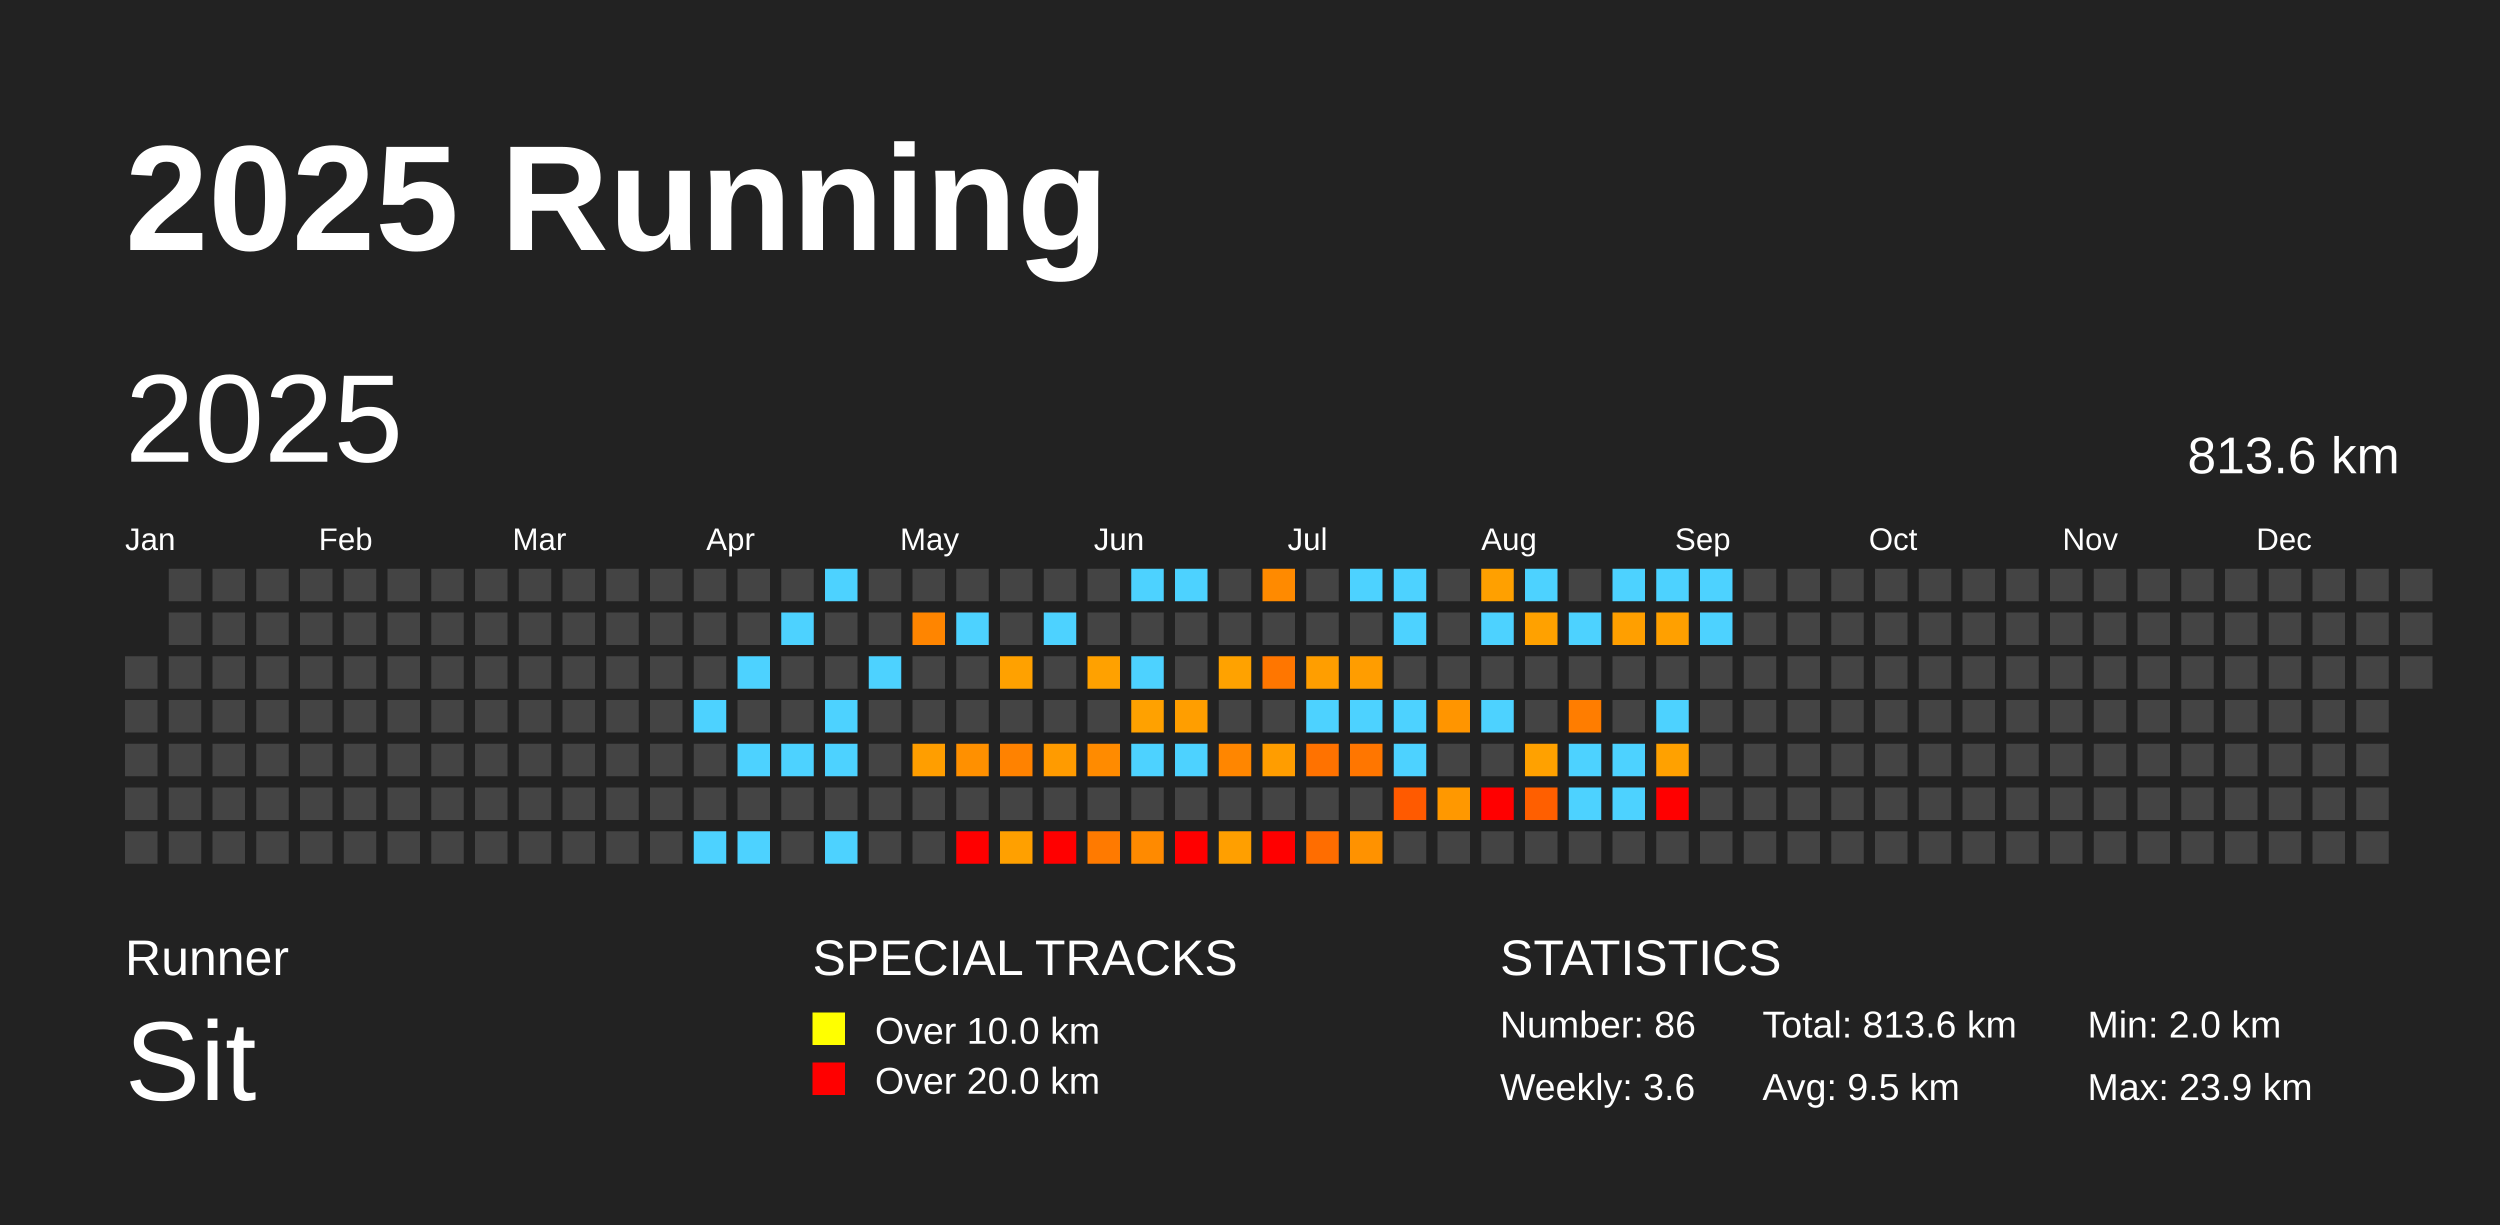
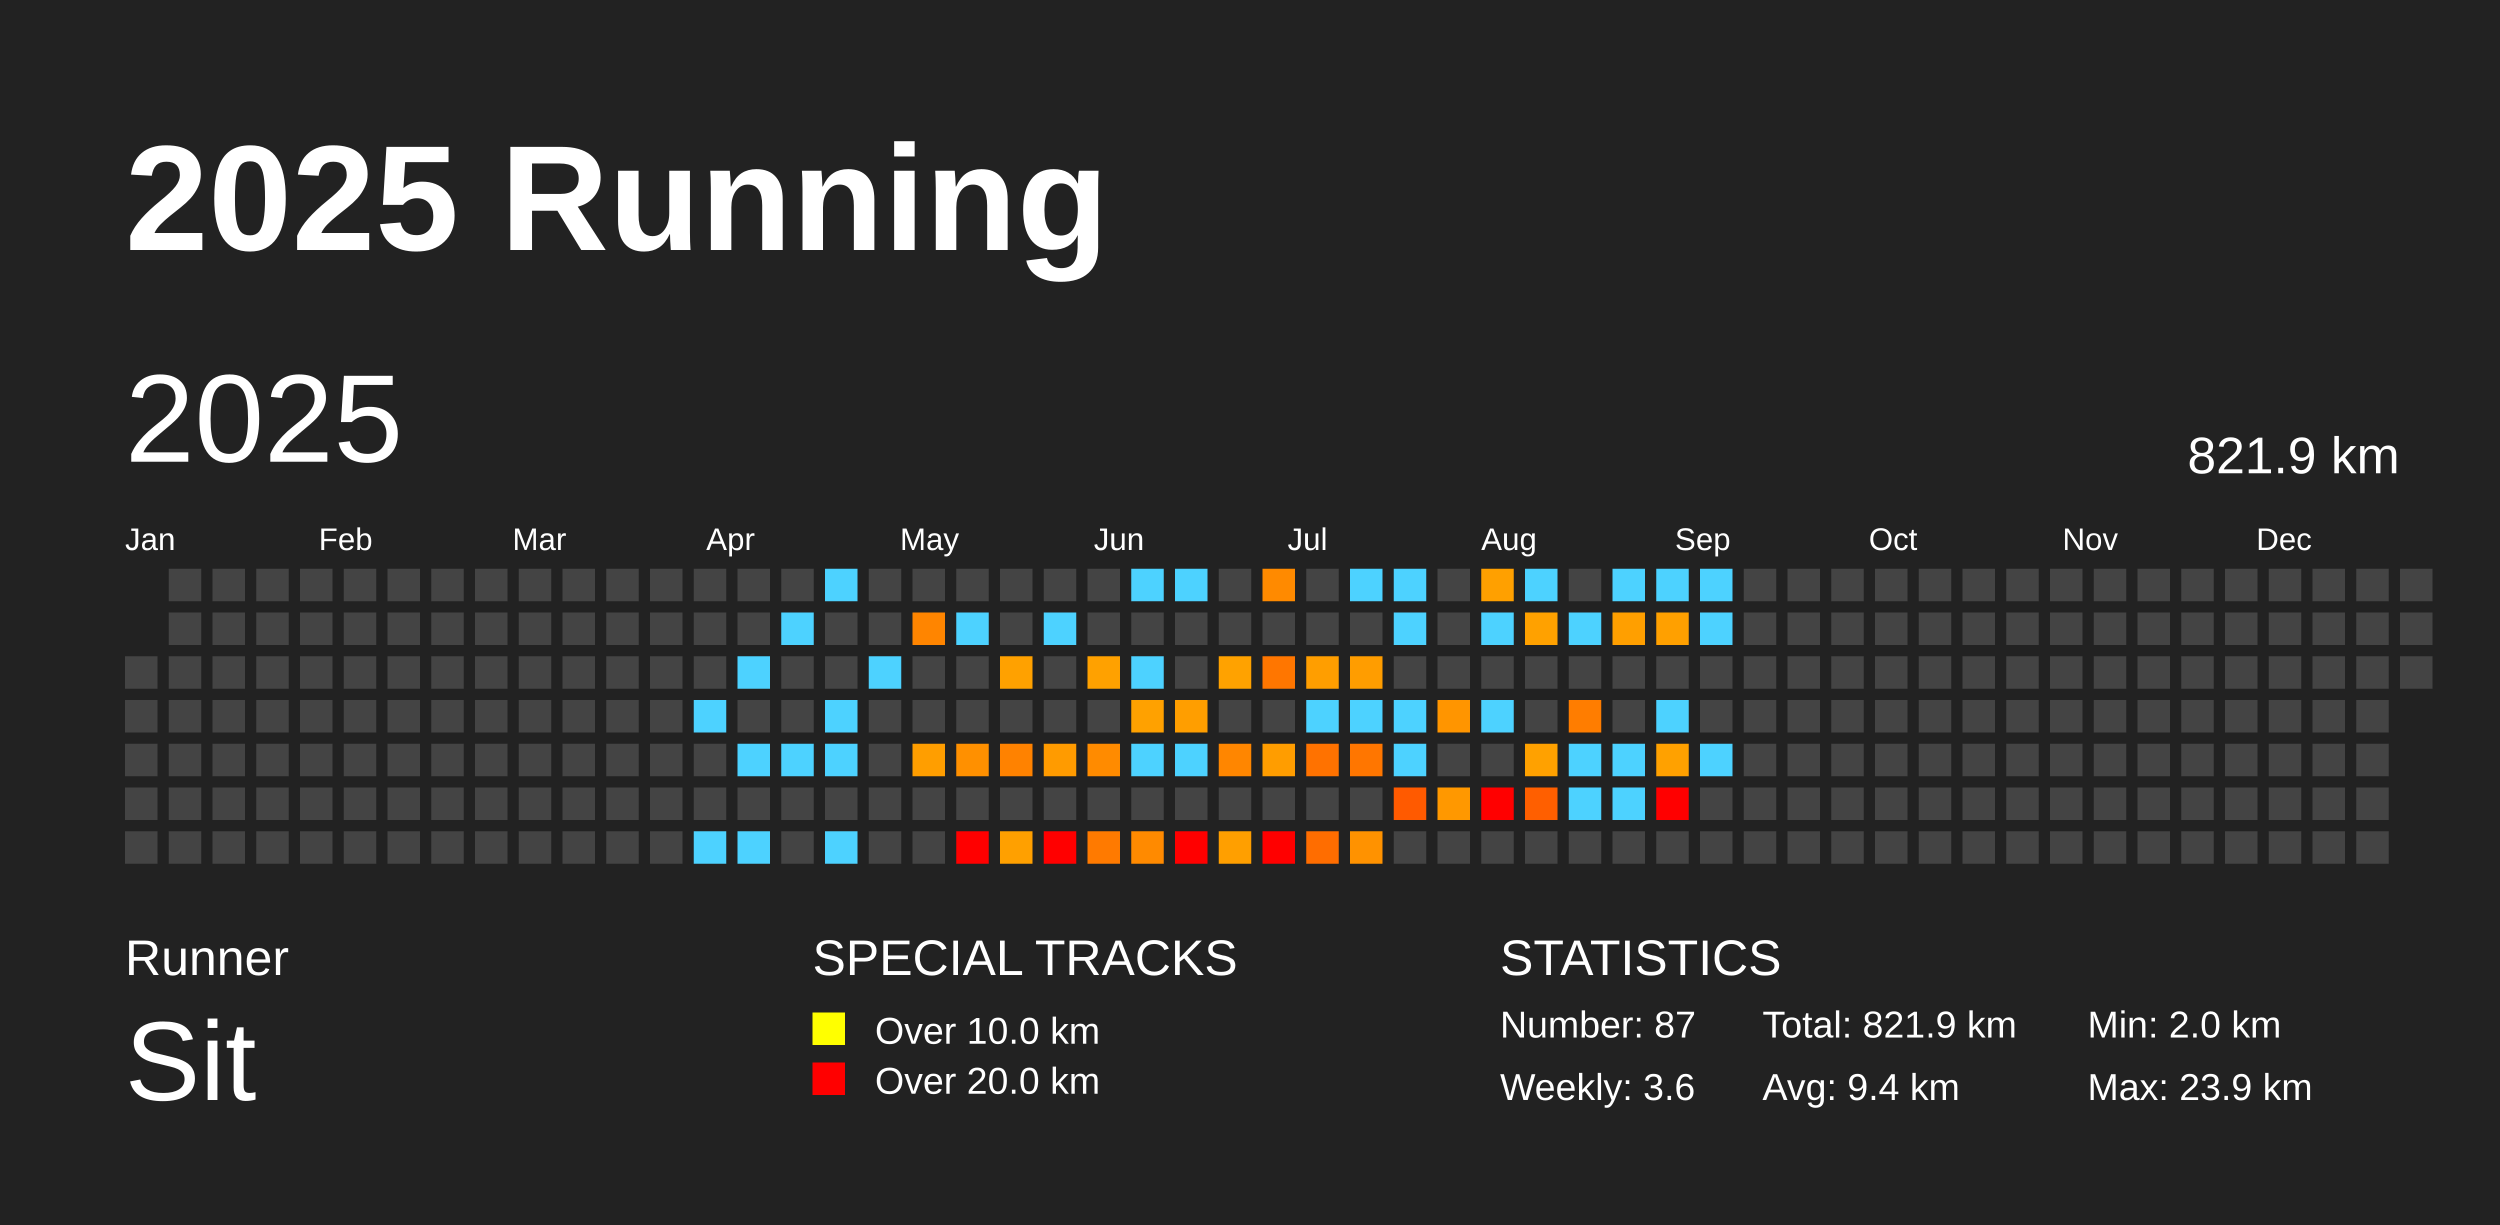
<svg xmlns="http://www.w3.org/2000/svg" baseProfile="full" height="98mm" version="1.1" viewBox="0,0,200,98" width="200mm">
  <defs />
  <rect fill="#222222" height="98" width="200" x="0" y="0" />
  <text fill="#FFFFFF" style="font-size:12px; font-family:Arial; font-weight:bold;" x="10" y="20">2025 Running</text>
  <text fill="#FFFFFF" style="font-size:4px; font-family:Arial" x="10" y="78">Runner</text>
  <text fill="#FFFFFF" style="font-size:9px; font-family:Arial" x="10" y="88">Sit</text>
  <text fill="#FFFFFF" style="font-size:4px; font-family:Arial" x="65" y="78">SPECIAL TRACKS</text>
  <rect fill="yellow" height="2.6" width="2.6" x="65" y="81" />
  <text fill="#FFFFFF" style="font-size:3px; font-family:Arial" x="70" y="83.5">Over 10.0 km</text>
  <rect fill="red" height="2.6" width="2.6" x="65" y="85" />
  <text fill="#FFFFFF" style="font-size:3px; font-family:Arial" x="70" y="87.5">Over 20.0 km</text>
  <text fill="#FFFFFF" style="font-size:4px; font-family:Arial" x="120" y="78">STATISTICS</text>
-   <text fill="#FFFFFF" style="font-size:3px; font-family:Arial" x="120" y="83">Number: 86</text>
+   <text fill="#FFFFFF" style="font-size:3px; font-family:Arial" x="120" y="83">Number: 87</text>
  <text fill="#FFFFFF" style="font-size:3px; font-family:Arial" x="120" y="88">Weekly: 3.6</text>
-   <text fill="#FFFFFF" style="font-size:3px; font-family:Arial" x="141" y="83">Total: 813.6 km</text>
-   <text fill="#FFFFFF" style="font-size:3px; font-family:Arial" x="141" y="88">Avg: 9.5 km</text>
+   <text fill="#FFFFFF" style="font-size:3px; font-family:Arial" x="141" y="83">Total: 821.9 km</text>
+   <text fill="#FFFFFF" style="font-size:3px; font-family:Arial" x="141" y="88">Avg: 9.4 km</text>
  <text fill="#FFFFFF" style="font-size:3px; font-family:Arial" x="167" y="83">Min: 2.0 km</text>
  <text fill="#FFFFFF" style="font-size:3px; font-family:Arial" x="167" y="88">Max: 23.9 km</text>
  <text dominant-baseline="hanging" fill="#FFFFFF" style="font-size:10.0px; font-family:Arial;" x="10" y="30">2025</text>
-   <text dominant-baseline="hanging" fill="#FFFFFF" style="font-size:4.125px; font-family:Arial;" x="175" y="35">813.6 km</text>
+   <text dominant-baseline="hanging" fill="#FFFFFF" style="font-size:4.125px; font-family:Arial;" x="175" y="35">821.9 km</text>
  <text fill="#FFFFFF" style="font-size:2.5px; font-family:Arial" x="10.0" y="44">Jan</text>
  <text fill="#FFFFFF" style="font-size:2.5px; font-family:Arial" x="25.5" y="44">Feb</text>
  <text fill="#FFFFFF" style="font-size:2.5px; font-family:Arial" x="41.0" y="44">Mar</text>
  <text fill="#FFFFFF" style="font-size:2.5px; font-family:Arial" x="56.5" y="44">Apr</text>
  <text fill="#FFFFFF" style="font-size:2.5px; font-family:Arial" x="72.0" y="44">May</text>
  <text fill="#FFFFFF" style="font-size:2.5px; font-family:Arial" x="87.5" y="44">Jun</text>
  <text fill="#FFFFFF" style="font-size:2.5px; font-family:Arial" x="103.0" y="44">Jul</text>
  <text fill="#FFFFFF" style="font-size:2.5px; font-family:Arial" x="118.5" y="44">Aug</text>
  <text fill="#FFFFFF" style="font-size:2.5px; font-family:Arial" x="134.0" y="44">Sep</text>
  <text fill="#FFFFFF" style="font-size:2.5px; font-family:Arial" x="149.5" y="44">Oct</text>
  <text fill="#FFFFFF" style="font-size:2.5px; font-family:Arial" x="165.0" y="44">Nov</text>
  <text fill="#FFFFFF" style="font-size:2.5px; font-family:Arial" x="180.5" y="44">Dec</text>
  <rect fill="#444444" height="2.6" width="2.6" x="10.0" y="52.5" />
  <rect fill="#444444" height="2.6" width="2.6" x="10.0" y="56.0" />
  <rect fill="#444444" height="2.6" width="2.6" x="10.0" y="59.5" />
  <rect fill="#444444" height="2.6" width="2.6" x="10.0" y="63.0" />
  <rect fill="#444444" height="2.6" width="2.6" x="10.0" y="66.5" />
  <rect fill="#444444" height="2.6" width="2.6" x="13.5" y="45.5" />
  <rect fill="#444444" height="2.6" width="2.6" x="13.5" y="49.0" />
  <rect fill="#444444" height="2.6" width="2.6" x="13.5" y="52.5" />
  <rect fill="#444444" height="2.6" width="2.6" x="13.5" y="56.0" />
  <rect fill="#444444" height="2.6" width="2.6" x="13.5" y="59.5" />
  <rect fill="#444444" height="2.6" width="2.6" x="13.5" y="63.0" />
  <rect fill="#444444" height="2.6" width="2.6" x="13.5" y="66.5" />
  <rect fill="#444444" height="2.6" width="2.6" x="17.0" y="45.5" />
  <rect fill="#444444" height="2.6" width="2.6" x="17.0" y="49.0" />
  <rect fill="#444444" height="2.6" width="2.6" x="17.0" y="52.5" />
  <rect fill="#444444" height="2.6" width="2.6" x="17.0" y="56.0" />
  <rect fill="#444444" height="2.6" width="2.6" x="17.0" y="59.5" />
  <rect fill="#444444" height="2.6" width="2.6" x="17.0" y="63.0" />
  <rect fill="#444444" height="2.6" width="2.6" x="17.0" y="66.5" />
  <rect fill="#444444" height="2.6" width="2.6" x="20.5" y="45.5" />
  <rect fill="#444444" height="2.6" width="2.6" x="20.5" y="49.0" />
  <rect fill="#444444" height="2.6" width="2.6" x="20.5" y="52.5" />
  <rect fill="#444444" height="2.6" width="2.6" x="20.5" y="56.0" />
  <rect fill="#444444" height="2.6" width="2.6" x="20.5" y="59.5" />
  <rect fill="#444444" height="2.6" width="2.6" x="20.5" y="63.0" />
  <rect fill="#444444" height="2.6" width="2.6" x="20.5" y="66.5" />
  <rect fill="#444444" height="2.6" width="2.6" x="24.0" y="45.5" />
  <rect fill="#444444" height="2.6" width="2.6" x="24.0" y="49.0" />
  <rect fill="#444444" height="2.6" width="2.6" x="24.0" y="52.5" />
  <rect fill="#444444" height="2.6" width="2.6" x="24.0" y="56.0" />
  <rect fill="#444444" height="2.6" width="2.6" x="24.0" y="59.5" />
  <rect fill="#444444" height="2.6" width="2.6" x="24.0" y="63.0" />
  <rect fill="#444444" height="2.6" width="2.6" x="24.0" y="66.5" />
  <rect fill="#444444" height="2.6" width="2.6" x="27.5" y="45.5" />
  <rect fill="#444444" height="2.6" width="2.6" x="27.5" y="49.0" />
  <rect fill="#444444" height="2.6" width="2.6" x="27.5" y="52.5" />
  <rect fill="#444444" height="2.6" width="2.6" x="27.5" y="56.0" />
  <rect fill="#444444" height="2.6" width="2.6" x="27.5" y="59.5" />
  <rect fill="#444444" height="2.6" width="2.6" x="27.5" y="63.0" />
  <rect fill="#444444" height="2.6" width="2.6" x="27.5" y="66.5" />
  <rect fill="#444444" height="2.6" width="2.6" x="31.0" y="45.5" />
  <rect fill="#444444" height="2.6" width="2.6" x="31.0" y="49.0" />
  <rect fill="#444444" height="2.6" width="2.6" x="31.0" y="52.5" />
  <rect fill="#444444" height="2.6" width="2.6" x="31.0" y="56.0" />
  <rect fill="#444444" height="2.6" width="2.6" x="31.0" y="59.5" />
  <rect fill="#444444" height="2.6" width="2.6" x="31.0" y="63.0" />
  <rect fill="#444444" height="2.6" width="2.6" x="31.0" y="66.5" />
  <rect fill="#444444" height="2.6" width="2.6" x="34.5" y="45.5" />
  <rect fill="#444444" height="2.6" width="2.6" x="34.5" y="49.0" />
  <rect fill="#444444" height="2.6" width="2.6" x="34.5" y="52.5" />
  <rect fill="#444444" height="2.6" width="2.6" x="34.5" y="56.0" />
  <rect fill="#444444" height="2.6" width="2.6" x="34.5" y="59.5" />
  <rect fill="#444444" height="2.6" width="2.6" x="34.5" y="63.0" />
  <rect fill="#444444" height="2.6" width="2.6" x="34.5" y="66.5" />
  <rect fill="#444444" height="2.6" width="2.6" x="38.0" y="45.5" />
  <rect fill="#444444" height="2.6" width="2.6" x="38.0" y="49.0" />
  <rect fill="#444444" height="2.6" width="2.6" x="38.0" y="52.5" />
  <rect fill="#444444" height="2.6" width="2.6" x="38.0" y="56.0" />
  <rect fill="#444444" height="2.6" width="2.6" x="38.0" y="59.5" />
  <rect fill="#444444" height="2.6" width="2.6" x="38.0" y="63.0" />
  <rect fill="#444444" height="2.6" width="2.6" x="38.0" y="66.5" />
  <rect fill="#444444" height="2.6" width="2.6" x="41.5" y="45.5" />
  <rect fill="#444444" height="2.6" width="2.6" x="41.5" y="49.0" />
  <rect fill="#444444" height="2.6" width="2.6" x="41.5" y="52.5" />
  <rect fill="#444444" height="2.6" width="2.6" x="41.5" y="56.0" />
  <rect fill="#444444" height="2.6" width="2.6" x="41.5" y="59.5" />
  <rect fill="#444444" height="2.6" width="2.6" x="41.5" y="63.0" />
  <rect fill="#444444" height="2.6" width="2.6" x="41.5" y="66.5" />
  <rect fill="#444444" height="2.6" width="2.6" x="45.0" y="45.5" />
  <rect fill="#444444" height="2.6" width="2.6" x="45.0" y="49.0" />
  <rect fill="#444444" height="2.6" width="2.6" x="45.0" y="52.5" />
  <rect fill="#444444" height="2.6" width="2.6" x="45.0" y="56.0" />
  <rect fill="#444444" height="2.6" width="2.6" x="45.0" y="59.5" />
  <rect fill="#444444" height="2.6" width="2.6" x="45.0" y="63.0" />
  <rect fill="#444444" height="2.6" width="2.6" x="45.0" y="66.5" />
  <rect fill="#444444" height="2.6" width="2.6" x="48.5" y="45.5" />
  <rect fill="#444444" height="2.6" width="2.6" x="48.5" y="49.0" />
  <rect fill="#444444" height="2.6" width="2.6" x="48.5" y="52.5" />
  <rect fill="#444444" height="2.6" width="2.6" x="48.5" y="56.0" />
  <rect fill="#444444" height="2.6" width="2.6" x="48.5" y="59.5" />
  <rect fill="#444444" height="2.6" width="2.6" x="48.5" y="63.0" />
  <rect fill="#444444" height="2.6" width="2.6" x="48.5" y="66.5" />
  <rect fill="#444444" height="2.6" width="2.6" x="52.0" y="45.5" />
  <rect fill="#444444" height="2.6" width="2.6" x="52.0" y="49.0" />
  <rect fill="#444444" height="2.6" width="2.6" x="52.0" y="52.5" />
  <rect fill="#444444" height="2.6" width="2.6" x="52.0" y="56.0" />
  <rect fill="#444444" height="2.6" width="2.6" x="52.0" y="59.5" />
  <rect fill="#444444" height="2.6" width="2.6" x="52.0" y="63.0" />
  <rect fill="#444444" height="2.6" width="2.6" x="52.0" y="66.5" />
  <rect fill="#444444" height="2.6" width="2.6" x="55.5" y="45.5" />
  <rect fill="#444444" height="2.6" width="2.6" x="55.5" y="49.0" />
  <rect fill="#444444" height="2.6" width="2.6" x="55.5" y="52.5" />
  <rect fill="#4dd2ff" height="2.6" width="2.6" x="55.5" y="56.0" />
  <rect fill="#444444" height="2.6" width="2.6" x="55.5" y="59.5" />
  <rect fill="#444444" height="2.6" width="2.6" x="55.5" y="63.0" />
  <rect fill="#4dd2ff" height="2.6" width="2.6" x="55.5" y="66.5" />
  <rect fill="#444444" height="2.6" width="2.6" x="59.0" y="45.5" />
  <rect fill="#444444" height="2.6" width="2.6" x="59.0" y="49.0" />
  <rect fill="#4dd2ff" height="2.6" width="2.6" x="59.0" y="52.5" />
  <rect fill="#444444" height="2.6" width="2.6" x="59.0" y="56.0" />
  <rect fill="#4dd2ff" height="2.6" width="2.6" x="59.0" y="59.5" />
  <rect fill="#444444" height="2.6" width="2.6" x="59.0" y="63.0" />
  <rect fill="#4dd2ff" height="2.6" width="2.6" x="59.0" y="66.5" />
  <rect fill="#444444" height="2.6" width="2.6" x="62.5" y="45.5" />
  <rect fill="#4dd2ff" height="2.6" width="2.6" x="62.5" y="49.0" />
  <rect fill="#444444" height="2.6" width="2.6" x="62.5" y="52.5" />
  <rect fill="#444444" height="2.6" width="2.6" x="62.5" y="56.0" />
  <rect fill="#4dd2ff" height="2.6" width="2.6" x="62.5" y="59.5" />
  <rect fill="#444444" height="2.6" width="2.6" x="62.5" y="63.0" />
  <rect fill="#444444" height="2.6" width="2.6" x="62.5" y="66.5" />
  <rect fill="#4dd2ff" height="2.6" width="2.6" x="66.0" y="45.5" />
  <rect fill="#444444" height="2.6" width="2.6" x="66.0" y="49.0" />
  <rect fill="#444444" height="2.6" width="2.6" x="66.0" y="52.5" />
  <rect fill="#4dd2ff" height="2.6" width="2.6" x="66.0" y="56.0" />
  <rect fill="#4dd2ff" height="2.6" width="2.6" x="66.0" y="59.5" />
  <rect fill="#444444" height="2.6" width="2.6" x="66.0" y="63.0" />
  <rect fill="#4dd2ff" height="2.6" width="2.6" x="66.0" y="66.5" />
  <rect fill="#444444" height="2.6" width="2.6" x="69.5" y="45.5" />
  <rect fill="#444444" height="2.6" width="2.6" x="69.5" y="49.0" />
  <rect fill="#4dd2ff" height="2.6" width="2.6" x="69.5" y="52.5" />
  <rect fill="#444444" height="2.6" width="2.6" x="69.5" y="56.0" />
  <rect fill="#444444" height="2.6" width="2.6" x="69.5" y="59.5" />
  <rect fill="#444444" height="2.6" width="2.6" x="69.5" y="63.0" />
  <rect fill="#444444" height="2.6" width="2.6" x="69.5" y="66.5" />
  <rect fill="#444444" height="2.6" width="2.6" x="73.0" y="45.5" />
  <rect fill="#ff8500" height="2.6" width="2.6" x="73.0" y="49.0" />
  <rect fill="#444444" height="2.6" width="2.6" x="73.0" y="52.5" />
  <rect fill="#444444" height="2.6" width="2.6" x="73.0" y="56.0" />
  <rect fill="#ff9e00" height="2.6" width="2.6" x="73.0" y="59.5" />
  <rect fill="#444444" height="2.6" width="2.6" x="73.0" y="63.0" />
  <rect fill="#444444" height="2.6" width="2.6" x="73.0" y="66.5" />
  <rect fill="#444444" height="2.6" width="2.6" x="76.5" y="45.5" />
  <rect fill="#4dd2ff" height="2.6" width="2.6" x="76.5" y="49.0" />
  <rect fill="#444444" height="2.6" width="2.6" x="76.5" y="52.5" />
  <rect fill="#444444" height="2.6" width="2.6" x="76.5" y="56.0" />
  <rect fill="#ff9000" height="2.6" width="2.6" x="76.5" y="59.5" />
  <rect fill="#444444" height="2.6" width="2.6" x="76.5" y="63.0" />
  <rect fill="red" height="2.6" width="2.6" x="76.5" y="66.5" />
  <rect fill="#444444" height="2.6" width="2.6" x="80.0" y="45.5" />
  <rect fill="#444444" height="2.6" width="2.6" x="80.0" y="49.0" />
  <rect fill="#ffa100" height="2.6" width="2.6" x="80.0" y="52.5" />
  <rect fill="#444444" height="2.6" width="2.6" x="80.0" y="56.0" />
  <rect fill="#ff8200" height="2.6" width="2.6" x="80.0" y="59.5" />
  <rect fill="#444444" height="2.6" width="2.6" x="80.0" y="63.0" />
  <rect fill="#ffa000" height="2.6" width="2.6" x="80.0" y="66.5" />
  <rect fill="#444444" height="2.6" width="2.6" x="83.5" y="45.5" />
  <rect fill="#4dd2ff" height="2.6" width="2.6" x="83.5" y="49.0" />
  <rect fill="#444444" height="2.6" width="2.6" x="83.5" y="52.5" />
  <rect fill="#444444" height="2.6" width="2.6" x="83.5" y="56.0" />
  <rect fill="#ff9b00" height="2.6" width="2.6" x="83.5" y="59.5" />
  <rect fill="#444444" height="2.6" width="2.6" x="83.5" y="63.0" />
  <rect fill="red" height="2.6" width="2.6" x="83.5" y="66.5" />
  <rect fill="#444444" height="2.6" width="2.6" x="87.0" y="45.5" />
  <rect fill="#444444" height="2.6" width="2.6" x="87.0" y="49.0" />
  <rect fill="#ffa100" height="2.6" width="2.6" x="87.0" y="52.5" />
  <rect fill="#444444" height="2.6" width="2.6" x="87.0" y="56.0" />
  <rect fill="#ff8b00" height="2.6" width="2.6" x="87.0" y="59.5" />
  <rect fill="#444444" height="2.6" width="2.6" x="87.0" y="63.0" />
  <rect fill="#ff7a00" height="2.6" width="2.6" x="87.0" y="66.5" />
  <rect fill="#4dd2ff" height="2.6" width="2.6" x="90.5" y="45.5" />
  <rect fill="#444444" height="2.6" width="2.6" x="90.5" y="49.0" />
  <rect fill="#4dd2ff" height="2.6" width="2.6" x="90.5" y="52.5" />
  <rect fill="#ffa100" height="2.6" width="2.6" x="90.5" y="56.0" />
  <rect fill="#4dd2ff" height="2.6" width="2.6" x="90.5" y="59.5" />
  <rect fill="#444444" height="2.6" width="2.6" x="90.5" y="63.0" />
  <rect fill="#ff8a00" height="2.6" width="2.6" x="90.5" y="66.5" />
  <rect fill="#4dd2ff" height="2.6" width="2.6" x="94.0" y="45.5" />
  <rect fill="#444444" height="2.6" width="2.6" x="94.0" y="49.0" />
  <rect fill="#444444" height="2.6" width="2.6" x="94.0" y="52.5" />
  <rect fill="#ff9e00" height="2.6" width="2.6" x="94.0" y="56.0" />
  <rect fill="#4dd2ff" height="2.6" width="2.6" x="94.0" y="59.5" />
  <rect fill="#444444" height="2.6" width="2.6" x="94.0" y="63.0" />
  <rect fill="red" height="2.6" width="2.6" x="94.0" y="66.5" />
  <rect fill="#444444" height="2.6" width="2.6" x="97.5" y="45.5" />
  <rect fill="#444444" height="2.6" width="2.6" x="97.5" y="49.0" />
  <rect fill="#ffa200" height="2.6" width="2.6" x="97.5" y="52.5" />
  <rect fill="#444444" height="2.6" width="2.6" x="97.5" y="56.0" />
  <rect fill="#ff8600" height="2.6" width="2.6" x="97.5" y="59.5" />
  <rect fill="#444444" height="2.6" width="2.6" x="97.5" y="63.0" />
  <rect fill="#ff9f00" height="2.6" width="2.6" x="97.5" y="66.5" />
  <rect fill="#ff8a00" height="2.6" width="2.6" x="101.0" y="45.5" />
  <rect fill="#444444" height="2.6" width="2.6" x="101.0" y="49.0" />
  <rect fill="#ff7600" height="2.6" width="2.6" x="101.0" y="52.5" />
  <rect fill="#444444" height="2.6" width="2.6" x="101.0" y="56.0" />
  <rect fill="#ff9d00" height="2.6" width="2.6" x="101.0" y="59.5" />
  <rect fill="#444444" height="2.6" width="2.6" x="101.0" y="63.0" />
  <rect fill="red" height="2.6" width="2.6" x="101.0" y="66.5" />
  <rect fill="#444444" height="2.6" width="2.6" x="104.5" y="45.5" />
  <rect fill="#444444" height="2.6" width="2.6" x="104.5" y="49.0" />
  <rect fill="#ff9e00" height="2.6" width="2.6" x="104.5" y="52.5" />
  <rect fill="#4dd2ff" height="2.6" width="2.6" x="104.5" y="56.0" />
  <rect fill="#ff7200" height="2.6" width="2.6" x="104.5" y="59.5" />
  <rect fill="#444444" height="2.6" width="2.6" x="104.5" y="63.0" />
  <rect fill="#ff6d00" height="2.6" width="2.6" x="104.5" y="66.5" />
  <rect fill="#4dd2ff" height="2.6" width="2.6" x="108.0" y="45.5" />
  <rect fill="#444444" height="2.6" width="2.6" x="108.0" y="49.0" />
  <rect fill="#ff9d00" height="2.6" width="2.6" x="108.0" y="52.5" />
  <rect fill="#4dd2ff" height="2.6" width="2.6" x="108.0" y="56.0" />
  <rect fill="#ff7600" height="2.6" width="2.6" x="108.0" y="59.5" />
  <rect fill="#444444" height="2.6" width="2.6" x="108.0" y="63.0" />
  <rect fill="#ff9200" height="2.6" width="2.6" x="108.0" y="66.5" />
  <rect fill="#4dd2ff" height="2.6" width="2.6" x="111.5" y="45.5" />
  <rect fill="#4dd2ff" height="2.6" width="2.6" x="111.5" y="49.0" />
  <rect fill="#444444" height="2.6" width="2.6" x="111.5" y="52.5" />
  <rect fill="#4dd2ff" height="2.6" width="2.6" x="111.5" y="56.0" />
  <rect fill="#4dd2ff" height="2.6" width="2.6" x="111.5" y="59.5" />
  <rect fill="#ff5a00" height="2.6" width="2.6" x="111.5" y="63.0" />
  <rect fill="#444444" height="2.6" width="2.6" x="111.5" y="66.5" />
  <rect fill="#444444" height="2.6" width="2.6" x="115.0" y="45.5" />
  <rect fill="#444444" height="2.6" width="2.6" x="115.0" y="49.0" />
  <rect fill="#444444" height="2.6" width="2.6" x="115.0" y="52.5" />
  <rect fill="#ff9500" height="2.6" width="2.6" x="115.0" y="56.0" />
  <rect fill="#444444" height="2.6" width="2.6" x="115.0" y="59.5" />
  <rect fill="#ff9800" height="2.6" width="2.6" x="115.0" y="63.0" />
  <rect fill="#444444" height="2.6" width="2.6" x="115.0" y="66.5" />
  <rect fill="#ffa000" height="2.6" width="2.6" x="118.5" y="45.5" />
  <rect fill="#4dd2ff" height="2.6" width="2.6" x="118.5" y="49.0" />
  <rect fill="#444444" height="2.6" width="2.6" x="118.5" y="52.5" />
  <rect fill="#4dd2ff" height="2.6" width="2.6" x="118.5" y="56.0" />
  <rect fill="#444444" height="2.6" width="2.6" x="118.5" y="59.5" />
  <rect fill="red" height="2.6" width="2.6" x="118.5" y="63.0" />
  <rect fill="#444444" height="2.6" width="2.6" x="118.5" y="66.5" />
  <rect fill="#4dd2ff" height="2.6" width="2.6" x="122.0" y="45.5" />
  <rect fill="#ffa100" height="2.6" width="2.6" x="122.0" y="49.0" />
  <rect fill="#444444" height="2.6" width="2.6" x="122.0" y="52.5" />
  <rect fill="#444444" height="2.6" width="2.6" x="122.0" y="56.0" />
  <rect fill="#ffa100" height="2.6" width="2.6" x="122.0" y="59.5" />
  <rect fill="#ff5f00" height="2.6" width="2.6" x="122.0" y="63.0" />
  <rect fill="#444444" height="2.6" width="2.6" x="122.0" y="66.5" />
  <rect fill="#444444" height="2.6" width="2.6" x="125.5" y="45.5" />
  <rect fill="#4dd2ff" height="2.6" width="2.6" x="125.5" y="49.0" />
  <rect fill="#444444" height="2.6" width="2.6" x="125.5" y="52.5" />
  <rect fill="#ff7d00" height="2.6" width="2.6" x="125.5" y="56.0" />
  <rect fill="#4dd2ff" height="2.6" width="2.6" x="125.5" y="59.5" />
  <rect fill="#4dd2ff" height="2.6" width="2.6" x="125.5" y="63.0" />
  <rect fill="#444444" height="2.6" width="2.6" x="125.5" y="66.5" />
  <rect fill="#4dd2ff" height="2.6" width="2.6" x="129.0" y="45.5" />
  <rect fill="#ff9f00" height="2.6" width="2.6" x="129.0" y="49.0" />
  <rect fill="#444444" height="2.6" width="2.6" x="129.0" y="52.5" />
  <rect fill="#444444" height="2.6" width="2.6" x="129.0" y="56.0" />
  <rect fill="#4dd2ff" height="2.6" width="2.6" x="129.0" y="59.5" />
  <rect fill="#4dd2ff" height="2.6" width="2.6" x="129.0" y="63.0" />
  <rect fill="#444444" height="2.6" width="2.6" x="129.0" y="66.5" />
  <rect fill="#4dd2ff" height="2.6" width="2.6" x="132.5" y="45.5" />
  <rect fill="#ffa000" height="2.6" width="2.6" x="132.5" y="49.0" />
  <rect fill="#444444" height="2.6" width="2.6" x="132.5" y="52.5" />
  <rect fill="#4dd2ff" height="2.6" width="2.6" x="132.5" y="56.0" />
  <rect fill="#ffa100" height="2.6" width="2.6" x="132.5" y="59.5" />
  <rect fill="red" height="2.6" width="2.6" x="132.5" y="63.0" />
  <rect fill="#444444" height="2.6" width="2.6" x="132.5" y="66.5" />
  <rect fill="#4dd2ff" height="2.6" width="2.6" x="136.0" y="45.5" />
  <rect fill="#4dd2ff" height="2.6" width="2.6" x="136.0" y="49.0" />
  <rect fill="#444444" height="2.6" width="2.6" x="136.0" y="52.5" />
  <rect fill="#444444" height="2.6" width="2.6" x="136.0" y="56.0" />
-   <rect fill="#444444" height="2.6" width="2.6" x="136.0" y="59.5" />
+   <rect fill="#4dd2ff" height="2.6" width="2.6" x="136.0" y="59.5" />
  <rect fill="#444444" height="2.6" width="2.6" x="136.0" y="63.0" />
  <rect fill="#444444" height="2.6" width="2.6" x="136.0" y="66.5" />
  <rect fill="#444444" height="2.6" width="2.6" x="139.5" y="45.5" />
  <rect fill="#444444" height="2.6" width="2.6" x="139.5" y="49.0" />
  <rect fill="#444444" height="2.6" width="2.6" x="139.5" y="52.5" />
  <rect fill="#444444" height="2.6" width="2.6" x="139.5" y="56.0" />
  <rect fill="#444444" height="2.6" width="2.6" x="139.5" y="59.5" />
  <rect fill="#444444" height="2.6" width="2.6" x="139.5" y="63.0" />
  <rect fill="#444444" height="2.6" width="2.6" x="139.5" y="66.5" />
  <rect fill="#444444" height="2.6" width="2.6" x="143.0" y="45.5" />
  <rect fill="#444444" height="2.6" width="2.6" x="143.0" y="49.0" />
  <rect fill="#444444" height="2.6" width="2.6" x="143.0" y="52.5" />
  <rect fill="#444444" height="2.6" width="2.6" x="143.0" y="56.0" />
  <rect fill="#444444" height="2.6" width="2.6" x="143.0" y="59.5" />
  <rect fill="#444444" height="2.6" width="2.6" x="143.0" y="63.0" />
  <rect fill="#444444" height="2.6" width="2.6" x="143.0" y="66.5" />
  <rect fill="#444444" height="2.6" width="2.6" x="146.5" y="45.5" />
  <rect fill="#444444" height="2.6" width="2.6" x="146.5" y="49.0" />
  <rect fill="#444444" height="2.6" width="2.6" x="146.5" y="52.5" />
  <rect fill="#444444" height="2.6" width="2.6" x="146.5" y="56.0" />
  <rect fill="#444444" height="2.6" width="2.6" x="146.5" y="59.5" />
  <rect fill="#444444" height="2.6" width="2.6" x="146.5" y="63.0" />
  <rect fill="#444444" height="2.6" width="2.6" x="146.5" y="66.5" />
  <rect fill="#444444" height="2.6" width="2.6" x="150.0" y="45.5" />
  <rect fill="#444444" height="2.6" width="2.6" x="150.0" y="49.0" />
  <rect fill="#444444" height="2.6" width="2.6" x="150.0" y="52.5" />
  <rect fill="#444444" height="2.6" width="2.6" x="150.0" y="56.0" />
  <rect fill="#444444" height="2.6" width="2.6" x="150.0" y="59.5" />
  <rect fill="#444444" height="2.6" width="2.6" x="150.0" y="63.0" />
  <rect fill="#444444" height="2.6" width="2.6" x="150.0" y="66.5" />
  <rect fill="#444444" height="2.6" width="2.6" x="153.5" y="45.5" />
  <rect fill="#444444" height="2.6" width="2.6" x="153.5" y="49.0" />
  <rect fill="#444444" height="2.6" width="2.6" x="153.5" y="52.5" />
  <rect fill="#444444" height="2.6" width="2.6" x="153.5" y="56.0" />
  <rect fill="#444444" height="2.6" width="2.6" x="153.5" y="59.5" />
  <rect fill="#444444" height="2.6" width="2.6" x="153.5" y="63.0" />
  <rect fill="#444444" height="2.6" width="2.6" x="153.5" y="66.5" />
  <rect fill="#444444" height="2.6" width="2.6" x="157.0" y="45.5" />
  <rect fill="#444444" height="2.6" width="2.6" x="157.0" y="49.0" />
  <rect fill="#444444" height="2.6" width="2.6" x="157.0" y="52.5" />
  <rect fill="#444444" height="2.6" width="2.6" x="157.0" y="56.0" />
  <rect fill="#444444" height="2.6" width="2.6" x="157.0" y="59.5" />
  <rect fill="#444444" height="2.6" width="2.6" x="157.0" y="63.0" />
  <rect fill="#444444" height="2.6" width="2.6" x="157.0" y="66.5" />
  <rect fill="#444444" height="2.6" width="2.6" x="160.5" y="45.5" />
  <rect fill="#444444" height="2.6" width="2.6" x="160.5" y="49.0" />
  <rect fill="#444444" height="2.6" width="2.6" x="160.5" y="52.5" />
  <rect fill="#444444" height="2.6" width="2.6" x="160.5" y="56.0" />
  <rect fill="#444444" height="2.6" width="2.6" x="160.5" y="59.5" />
  <rect fill="#444444" height="2.6" width="2.6" x="160.5" y="63.0" />
  <rect fill="#444444" height="2.6" width="2.6" x="160.5" y="66.5" />
  <rect fill="#444444" height="2.6" width="2.6" x="164.0" y="45.5" />
  <rect fill="#444444" height="2.6" width="2.6" x="164.0" y="49.0" />
  <rect fill="#444444" height="2.6" width="2.6" x="164.0" y="52.5" />
  <rect fill="#444444" height="2.6" width="2.6" x="164.0" y="56.0" />
  <rect fill="#444444" height="2.6" width="2.6" x="164.0" y="59.5" />
  <rect fill="#444444" height="2.6" width="2.6" x="164.0" y="63.0" />
  <rect fill="#444444" height="2.6" width="2.6" x="164.0" y="66.5" />
  <rect fill="#444444" height="2.6" width="2.6" x="167.5" y="45.5" />
  <rect fill="#444444" height="2.6" width="2.6" x="167.5" y="49.0" />
  <rect fill="#444444" height="2.6" width="2.6" x="167.5" y="52.5" />
  <rect fill="#444444" height="2.6" width="2.6" x="167.5" y="56.0" />
  <rect fill="#444444" height="2.6" width="2.6" x="167.5" y="59.5" />
  <rect fill="#444444" height="2.6" width="2.6" x="167.5" y="63.0" />
  <rect fill="#444444" height="2.6" width="2.6" x="167.5" y="66.5" />
  <rect fill="#444444" height="2.6" width="2.6" x="171.0" y="45.5" />
  <rect fill="#444444" height="2.6" width="2.6" x="171.0" y="49.0" />
  <rect fill="#444444" height="2.6" width="2.6" x="171.0" y="52.5" />
  <rect fill="#444444" height="2.6" width="2.6" x="171.0" y="56.0" />
  <rect fill="#444444" height="2.6" width="2.6" x="171.0" y="59.5" />
  <rect fill="#444444" height="2.6" width="2.6" x="171.0" y="63.0" />
  <rect fill="#444444" height="2.6" width="2.6" x="171.0" y="66.5" />
  <rect fill="#444444" height="2.6" width="2.6" x="174.5" y="45.5" />
  <rect fill="#444444" height="2.6" width="2.6" x="174.5" y="49.0" />
  <rect fill="#444444" height="2.6" width="2.6" x="174.5" y="52.5" />
  <rect fill="#444444" height="2.6" width="2.6" x="174.5" y="56.0" />
  <rect fill="#444444" height="2.6" width="2.6" x="174.5" y="59.5" />
  <rect fill="#444444" height="2.6" width="2.6" x="174.5" y="63.0" />
  <rect fill="#444444" height="2.6" width="2.6" x="174.5" y="66.5" />
  <rect fill="#444444" height="2.6" width="2.6" x="178.0" y="45.5" />
  <rect fill="#444444" height="2.6" width="2.6" x="178.0" y="49.0" />
  <rect fill="#444444" height="2.6" width="2.6" x="178.0" y="52.5" />
  <rect fill="#444444" height="2.6" width="2.6" x="178.0" y="56.0" />
  <rect fill="#444444" height="2.6" width="2.6" x="178.0" y="59.5" />
  <rect fill="#444444" height="2.6" width="2.6" x="178.0" y="63.0" />
  <rect fill="#444444" height="2.6" width="2.6" x="178.0" y="66.5" />
  <rect fill="#444444" height="2.6" width="2.6" x="181.5" y="45.5" />
  <rect fill="#444444" height="2.6" width="2.6" x="181.5" y="49.0" />
  <rect fill="#444444" height="2.6" width="2.6" x="181.5" y="52.5" />
  <rect fill="#444444" height="2.6" width="2.6" x="181.5" y="56.0" />
  <rect fill="#444444" height="2.6" width="2.6" x="181.5" y="59.5" />
  <rect fill="#444444" height="2.6" width="2.6" x="181.5" y="63.0" />
  <rect fill="#444444" height="2.6" width="2.6" x="181.5" y="66.5" />
  <rect fill="#444444" height="2.6" width="2.6" x="185.0" y="45.5" />
  <rect fill="#444444" height="2.6" width="2.6" x="185.0" y="49.0" />
  <rect fill="#444444" height="2.6" width="2.6" x="185.0" y="52.5" />
  <rect fill="#444444" height="2.6" width="2.6" x="185.0" y="56.0" />
  <rect fill="#444444" height="2.6" width="2.6" x="185.0" y="59.5" />
  <rect fill="#444444" height="2.6" width="2.6" x="185.0" y="63.0" />
  <rect fill="#444444" height="2.6" width="2.6" x="185.0" y="66.5" />
  <rect fill="#444444" height="2.6" width="2.6" x="188.5" y="45.5" />
  <rect fill="#444444" height="2.6" width="2.6" x="188.5" y="49.0" />
  <rect fill="#444444" height="2.6" width="2.6" x="188.5" y="52.5" />
  <rect fill="#444444" height="2.6" width="2.6" x="188.5" y="56.0" />
  <rect fill="#444444" height="2.6" width="2.6" x="188.5" y="59.5" />
  <rect fill="#444444" height="2.6" width="2.6" x="188.5" y="63.0" />
  <rect fill="#444444" height="2.6" width="2.6" x="188.5" y="66.5" />
  <rect fill="#444444" height="2.6" width="2.6" x="192.0" y="45.5" />
  <rect fill="#444444" height="2.6" width="2.6" x="192.0" y="49.0" />
  <rect fill="#444444" height="2.6" width="2.6" x="192.0" y="52.5" />
</svg>
